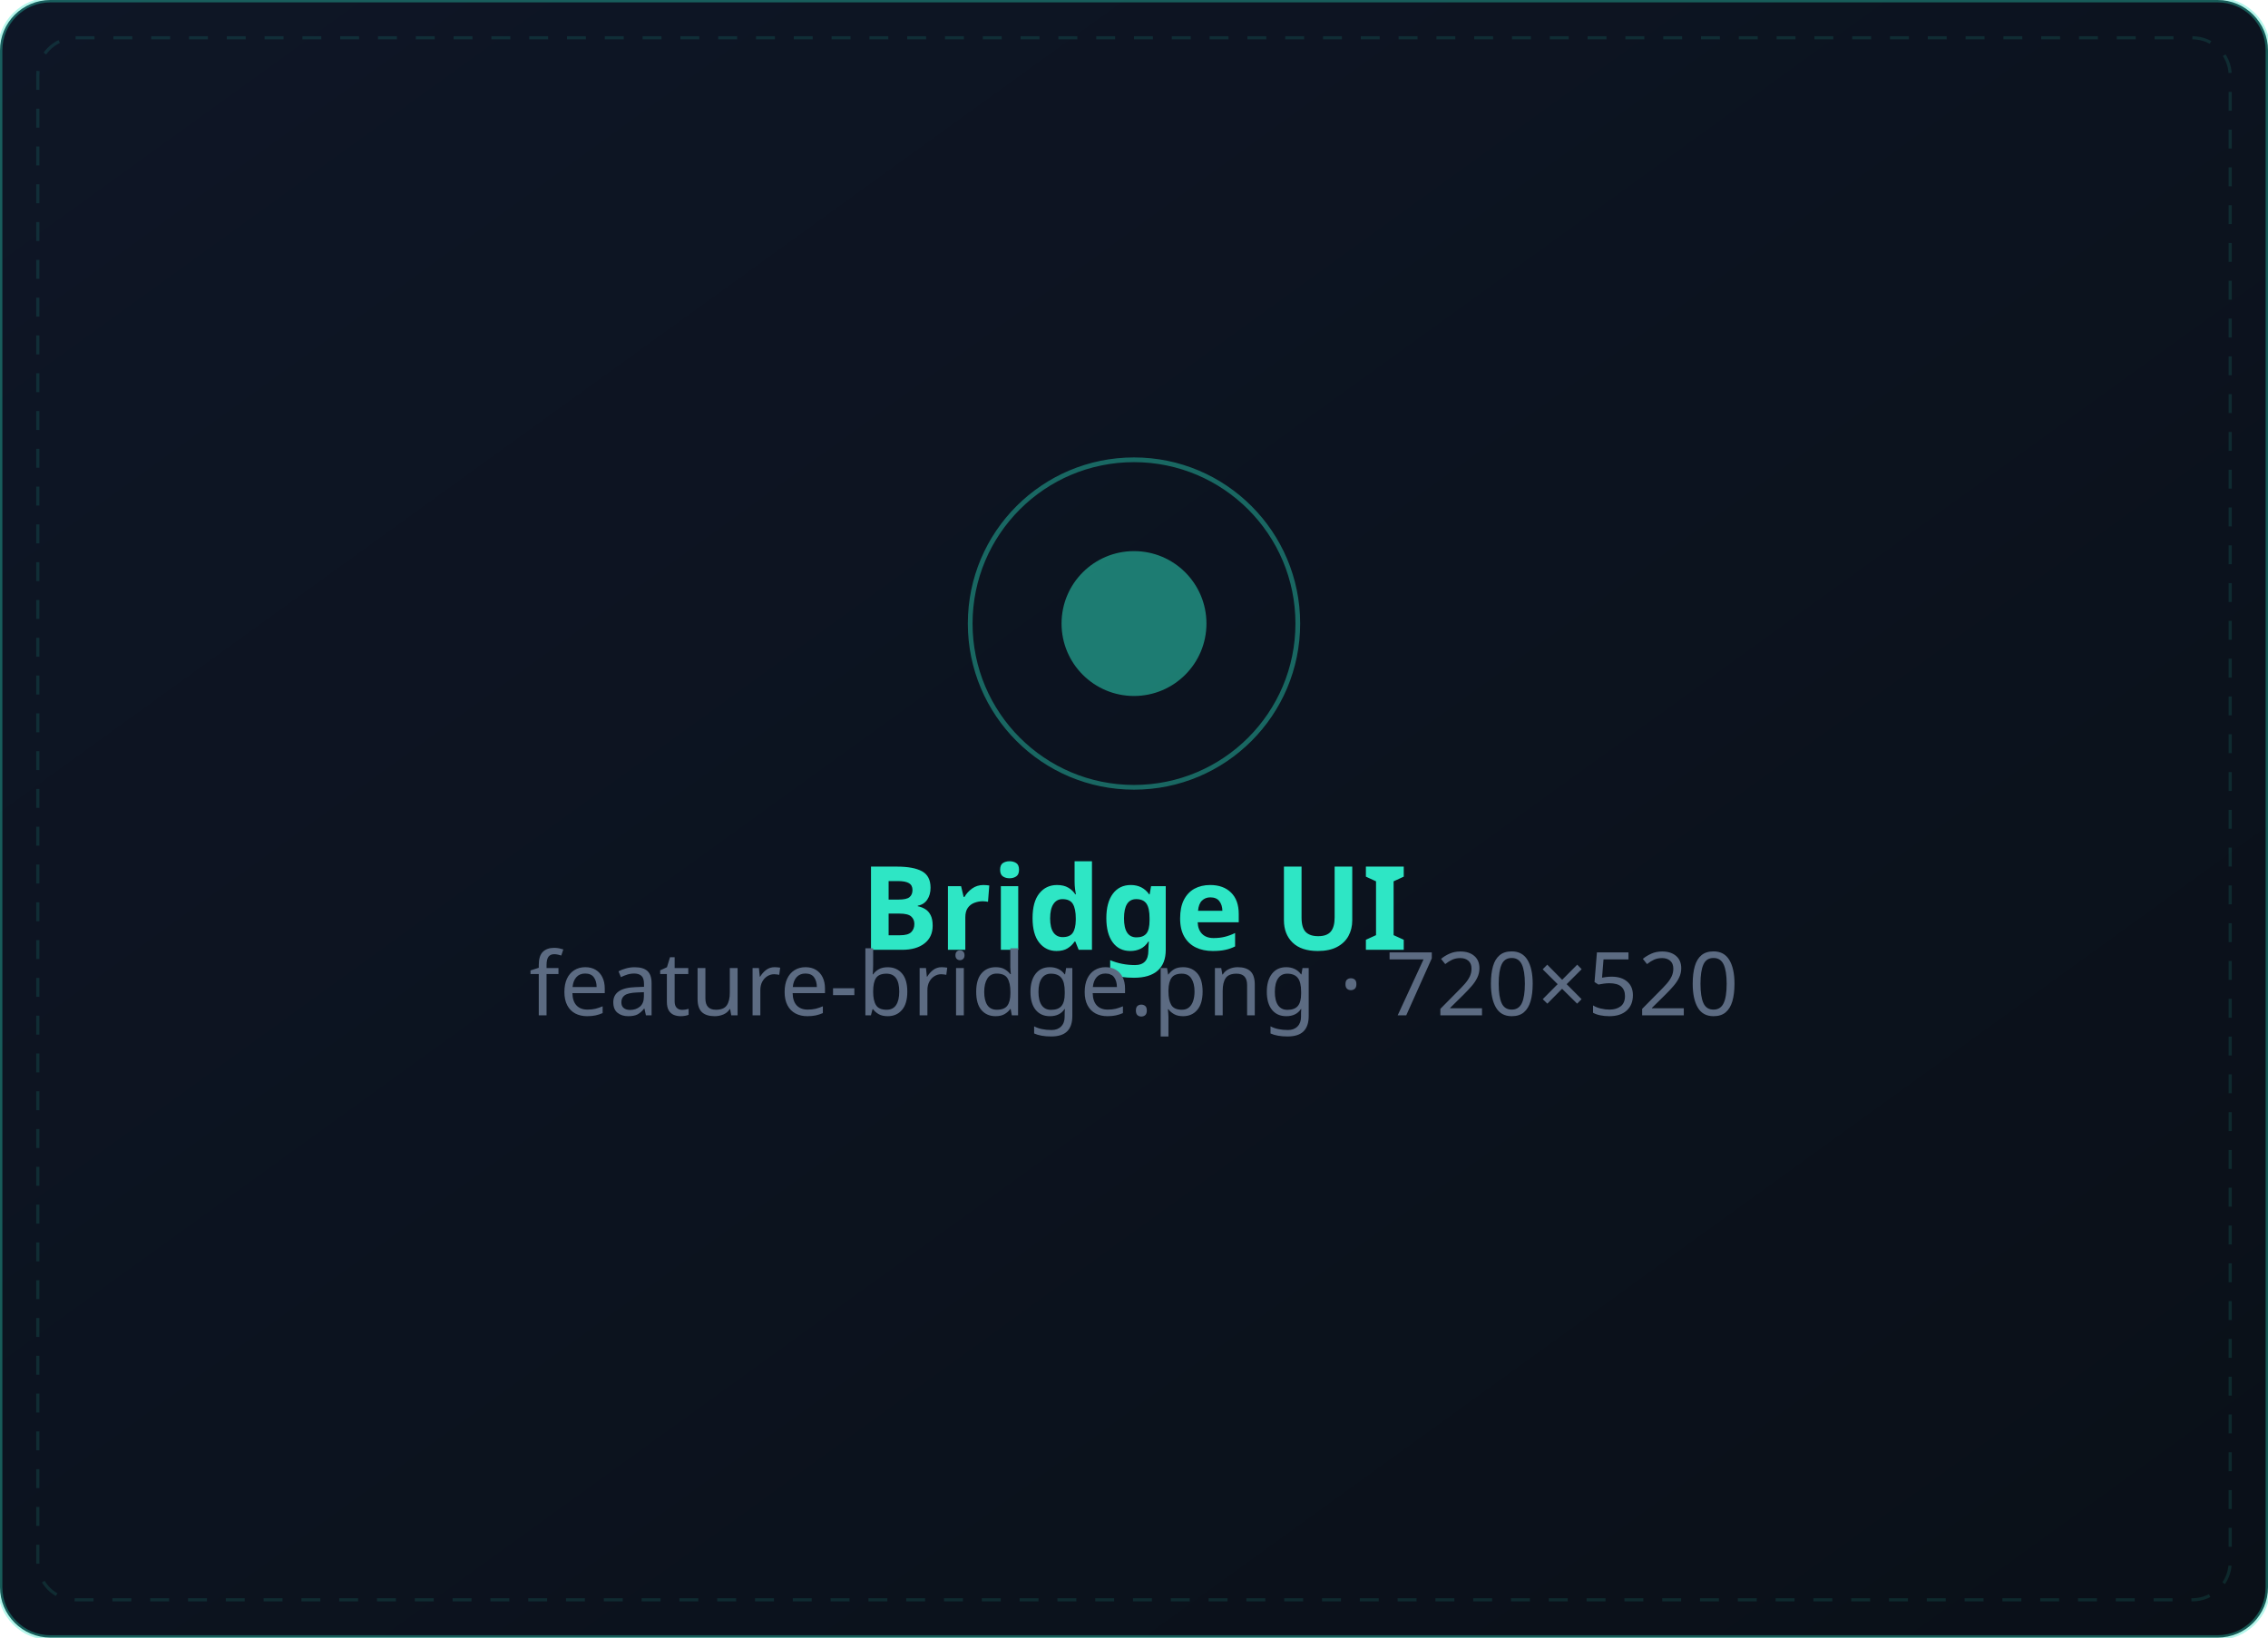
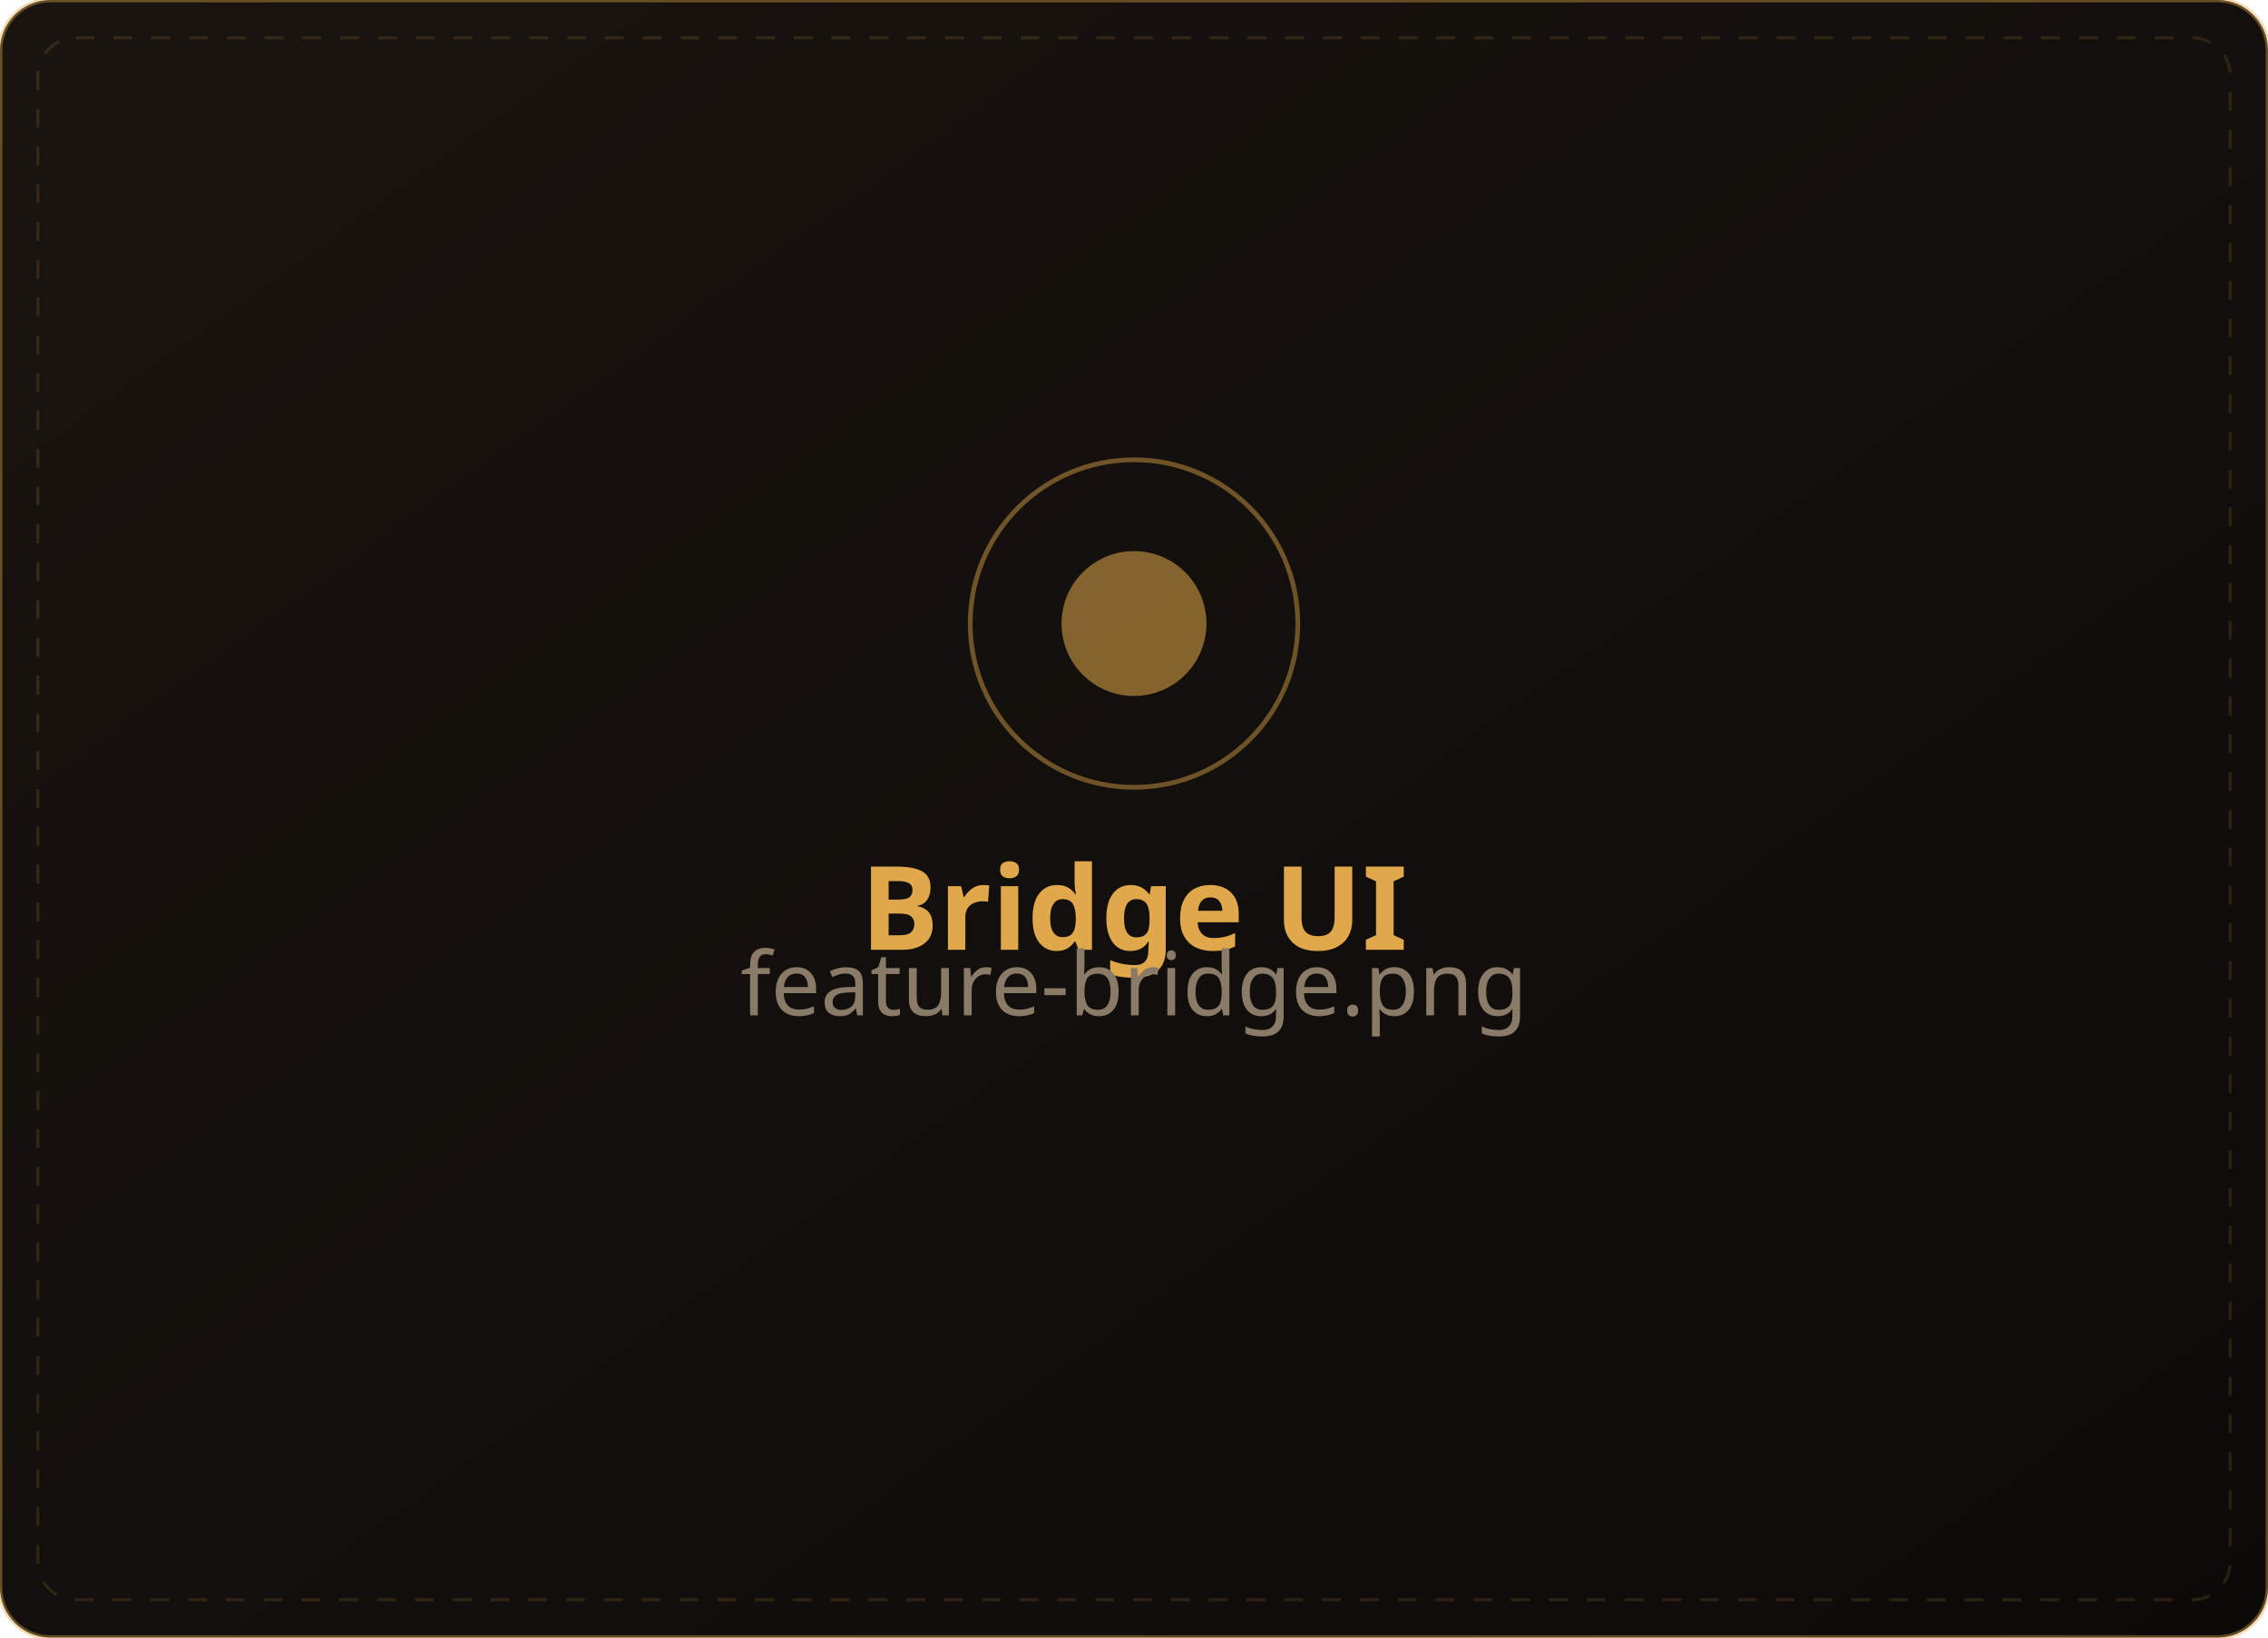
<svg xmlns="http://www.w3.org/2000/svg" width="720" height="520" viewBox="0 0 720 520" role="img" aria-label="Bridge UI placeholder">
  <defs>
    <linearGradient id="g" x1="0%" y1="0%" x2="100%" y2="100%">
-       <stop offset="0%" stop-color="#0e1626" />
-       <stop offset="100%" stop-color="#0a1018" />
+       <stop offset="0%" stop-color="#1a1410" />
+       <stop offset="100%" stop-color="#0c0a08" />
    </linearGradient>
  </defs>
-   <rect width="720" height="520" rx="16" fill="url(#g)" stroke="#2ee6c5" stroke-opacity="0.35" stroke-width="1.5" />
-   <rect x="12" y="12" width="696" height="496" rx="12" fill="none" stroke="#2ee6c5" stroke-opacity="0.12" stroke-dasharray="6 6" />
-   <circle cx="360" cy="198" r="52" fill="none" stroke="#2ee6c5" stroke-opacity="0.4" stroke-width="1.5" />
-   <circle cx="360" cy="198" r="23" fill="#2ee6c5" fill-opacity="0.5" />
-   <text x="50%" y="58%" text-anchor="middle" fill="#2ee6c5" font-family="system-ui,sans-serif" font-size="37" font-weight="600">Bridge UI</text>
-   <text x="50%" y="62%" text-anchor="middle" fill="#5c6b82" font-family="system-ui,sans-serif" font-size="28" font-weight="500">feature-bridge.png · 720×520</text>
+   <rect width="720" height="520" rx="16" fill="url(#g)" stroke="#e0a84a" stroke-opacity="0.4" stroke-width="1.5" />
+   <rect x="12" y="12" width="696" height="496" rx="12" fill="none" stroke="#e0a84a" stroke-opacity="0.14" stroke-dasharray="6 6" />
+   <circle cx="360" cy="198" r="52" fill="none" stroke="#e0a84a" stroke-opacity="0.45" stroke-width="1.5" />
+   <circle cx="360" cy="198" r="23" fill="#e0a84a" fill-opacity="0.55" />
+   <text x="50%" y="58%" text-anchor="middle" fill="#e0a84a" font-family="system-ui,sans-serif" font-size="37" font-weight="600">Bridge UI</text>
+   <text x="50%" y="62%" text-anchor="middle" fill="#8a7a68" font-family="system-ui,sans-serif" font-size="28" font-weight="500">feature-bridge.png</text>
</svg>
